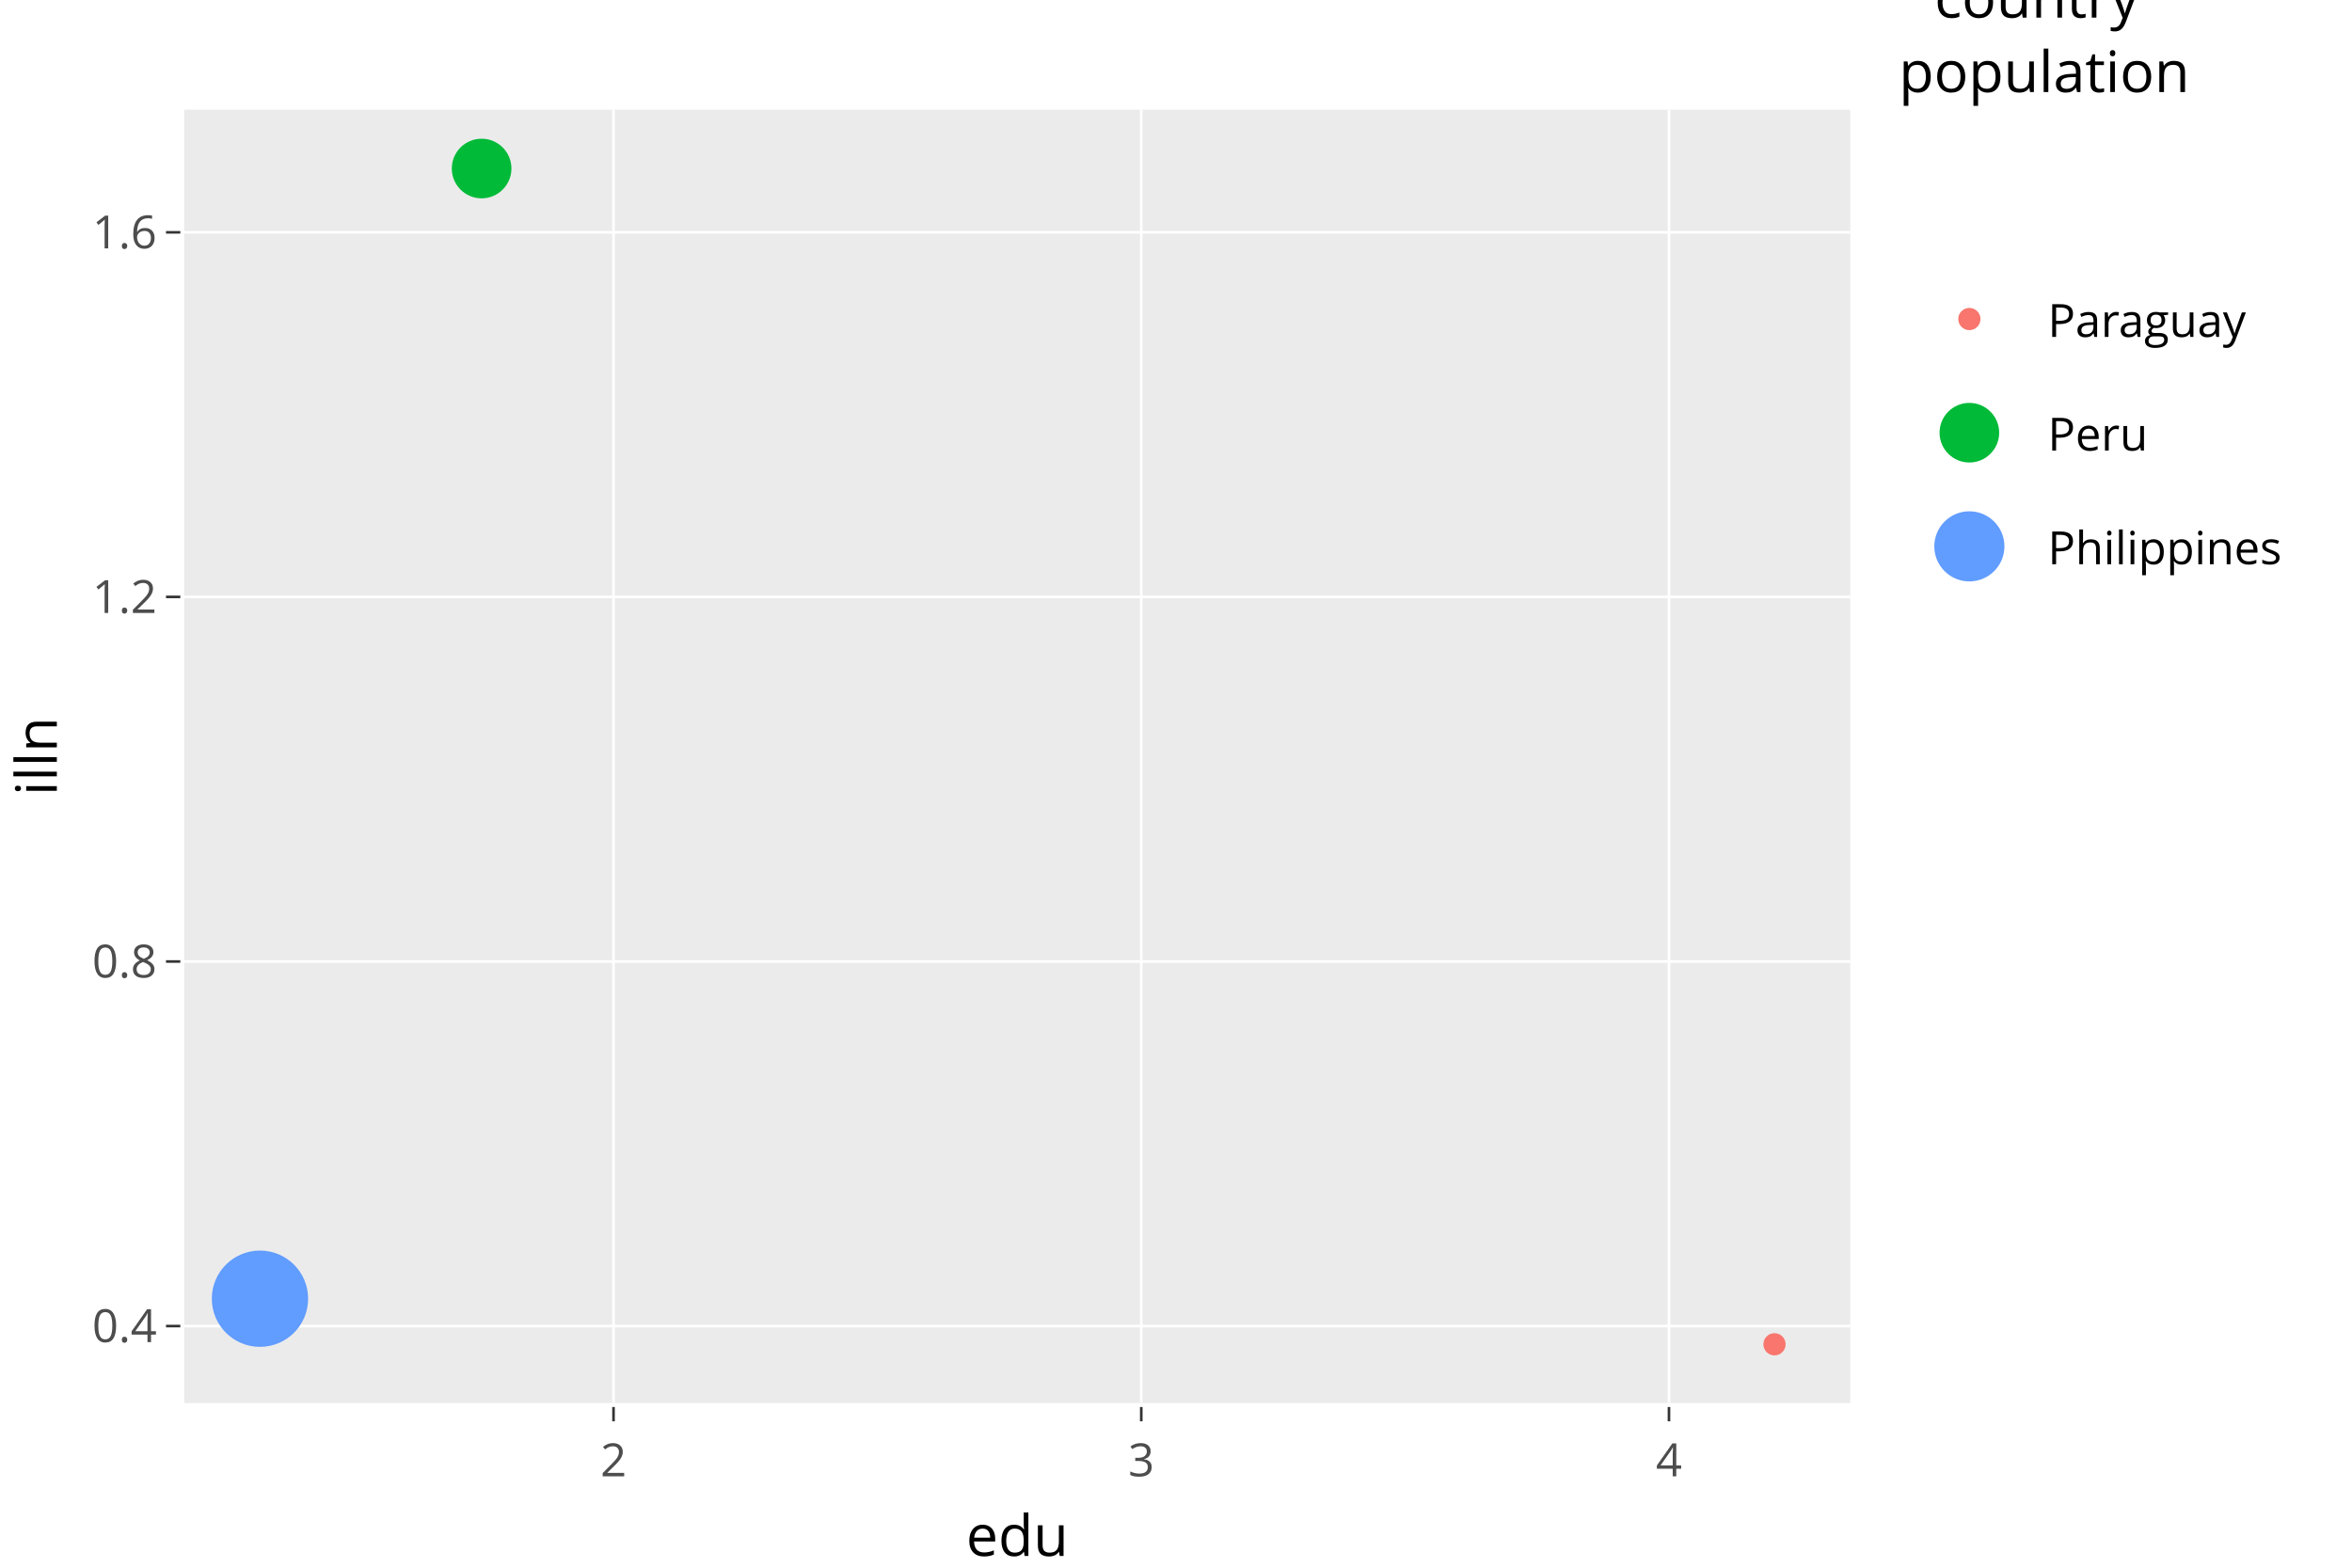
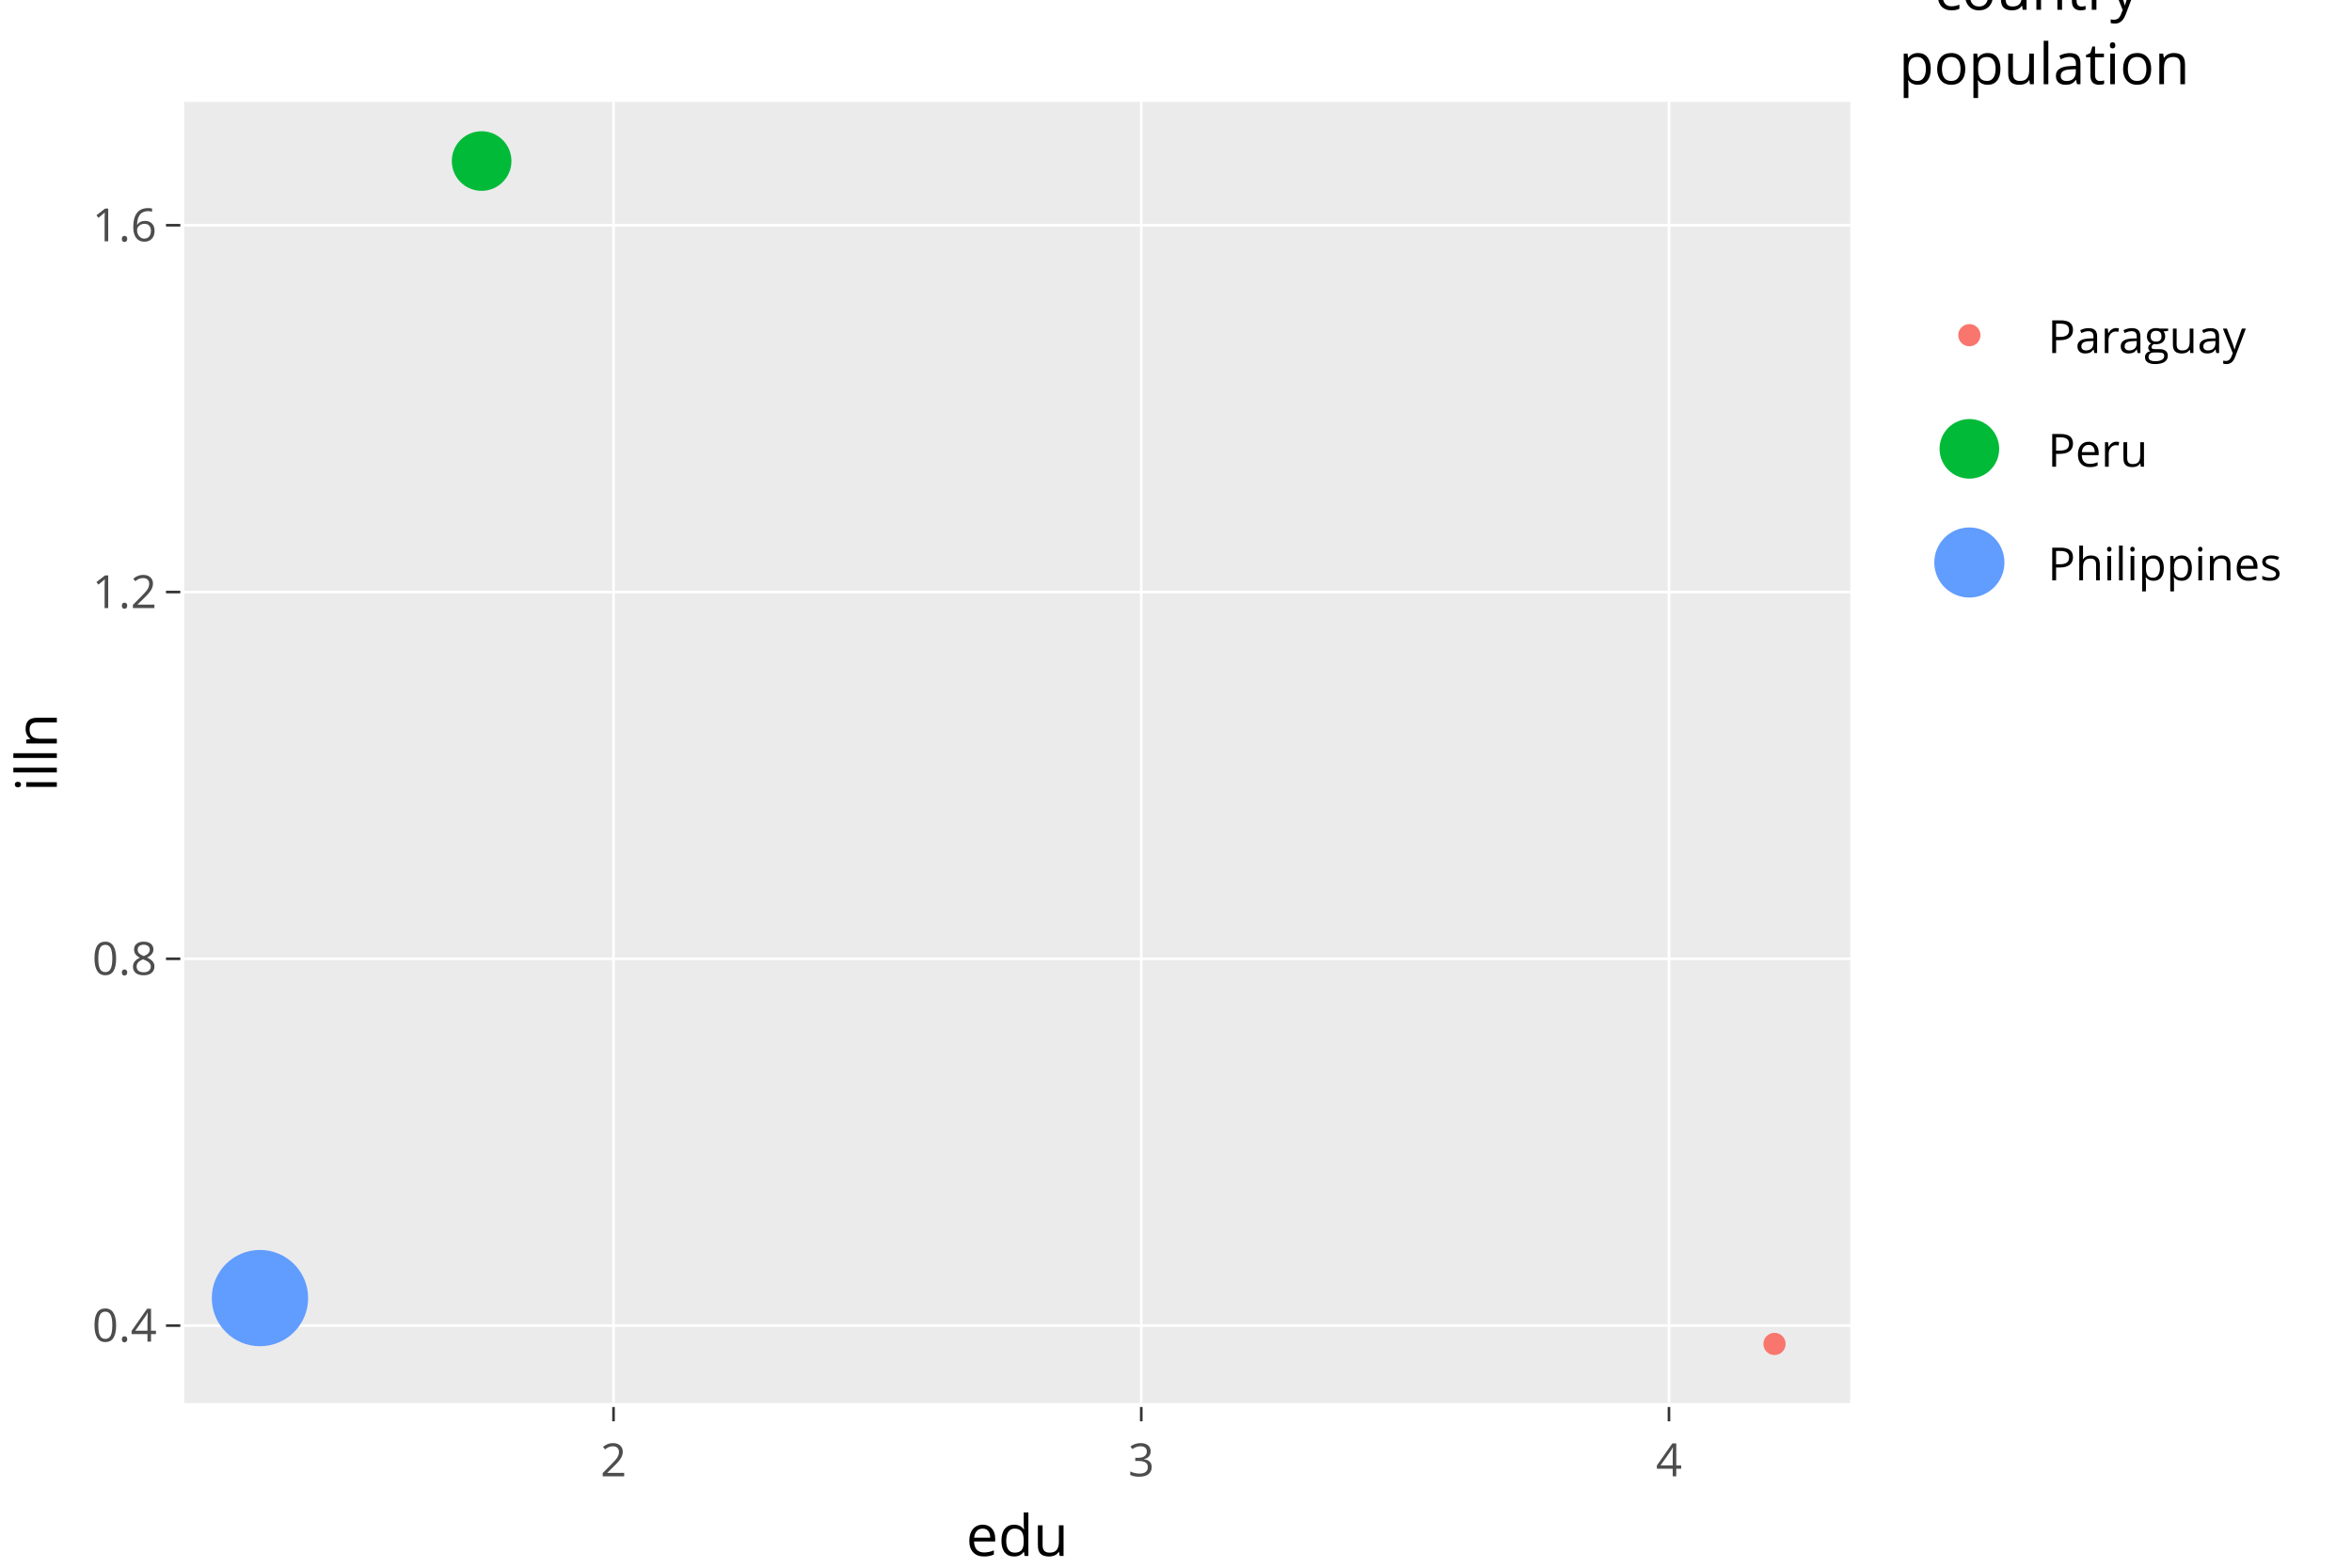
<svg xmlns="http://www.w3.org/2000/svg" class="main-svg" width="600" height="400" viewBox="0 0 600 400">
  <rect x="0" y="0" width="600" height="400" style="fill: rgb(255, 255, 255); fill-opacity: 1;" />
  <defs id="defs-">
    <g class="clips">
      <clipPath id="clipxyplot" class="plotclip">
-         <rect width="425" height="330" />
+         <rect width="425" height="332" />
      </clipPath>
      <clipPath class="axesclip" id="clipx">
        <rect x="47" y="0" width="425" height="400" />
      </clipPath>
      <clipPath class="axesclip" id="clipy">
-         <rect x="0" y="28" width="600" height="330" />
+         <rect x="0" y="26" width="600" height="332" />
      </clipPath>
      <clipPath class="axesclip" id="clipxy">
-         <rect x="47" y="28" width="425" height="330" />
+         <rect x="47" y="26" width="425" height="332" />
      </clipPath>
    </g>
    <g class="gradients" />
  </defs>
  <g class="bglayer">
-     <rect class="bg" x="47" y="28" width="425" height="330" style="fill: rgb(235, 235, 235); fill-opacity: 1; stroke-width: 0;" />
+     <rect class="bg" x="47" y="26" width="425" height="332" style="fill: rgb(235, 235, 235); fill-opacity: 1; stroke-width: 0;" />
  </g>
  <g class="layer-below">
    <g class="imagelayer" />
    <g class="shapelayer" />
  </g>
  <g class="cartesianlayer">
    <g class="subplot xy">
      <g class="layer-subplot">
        <g class="shapelayer" />
        <g class="imagelayer" />
      </g>
      <g class="gridlayer">
        <g class="x">
-           <path class="xgrid crisp" d="M0,28v330" transform="translate(156.51,0)" style="stroke: rgb(255, 255, 255); stroke-opacity: 1; stroke-width: 0.664px;" />
-           <path class="xgrid crisp" d="M0,28v330" transform="translate(291.14,0)" style="stroke: rgb(255, 255, 255); stroke-opacity: 1; stroke-width: 0.664px;" />
-           <path class="xgrid crisp" d="M0,28v330" transform="translate(425.76,0)" style="stroke: rgb(255, 255, 255); stroke-opacity: 1; stroke-width: 0.664px;" />
+           <path class="xgrid crisp" d="M0,26v332" transform="translate(156.51,0)" style="stroke: rgb(255, 255, 255); stroke-opacity: 1; stroke-width: 0.664px;" />
+           <path class="xgrid crisp" d="M0,26v332" transform="translate(291.14,0)" style="stroke: rgb(255, 255, 255); stroke-opacity: 1; stroke-width: 0.664px;" />
+           <path class="xgrid crisp" d="M0,26v332" transform="translate(425.76,0)" style="stroke: rgb(255, 255, 255); stroke-opacity: 1; stroke-width: 0.664px;" />
        </g>
        <g class="y">
-           <path class="ygrid crisp" d="M47,0h425" transform="translate(0,338.35)" style="stroke: rgb(255, 255, 255); stroke-opacity: 1; stroke-width: 0.664px;" />
-           <path class="ygrid crisp" d="M47,0h425" transform="translate(0,245.33)" style="stroke: rgb(255, 255, 255); stroke-opacity: 1; stroke-width: 0.664px;" />
-           <path class="ygrid crisp" d="M47,0h425" transform="translate(0,152.3)" style="stroke: rgb(255, 255, 255); stroke-opacity: 1; stroke-width: 0.664px;" />
-           <path class="ygrid crisp" d="M47,0h425" transform="translate(0,59.28)" style="stroke: rgb(255, 255, 255); stroke-opacity: 1; stroke-width: 0.664px;" />
+           <path class="ygrid crisp" d="M47,0h425" transform="translate(0,338.23)" style="stroke: rgb(255, 255, 255); stroke-opacity: 1; stroke-width: 0.664px;" />
+           <path class="ygrid crisp" d="M47,0h425" transform="translate(0,244.64)" style="stroke: rgb(255, 255, 255); stroke-opacity: 1; stroke-width: 0.664px;" />
+           <path class="ygrid crisp" d="M47,0h425" transform="translate(0,151.06)" style="stroke: rgb(255, 255, 255); stroke-opacity: 1; stroke-width: 0.664px;" />
+           <path class="ygrid crisp" d="M47,0h425" transform="translate(0,57.47)" style="stroke: rgb(255, 255, 255); stroke-opacity: 1; stroke-width: 0.664px;" />
        </g>
      </g>
      <g class="zerolinelayer" />
      <path class="xlines-below" />
      <path class="ylines-below" />
      <g class="overlines-below" />
      <g class="xaxislayer-below" />
      <g class="yaxislayer-below" />
      <g class="overaxes-below" />
-       <g class="plot" transform="translate(47, 28)" clip-path="url(#clipxyplot)">
+       <g class="plot" transform="translate(47, 26)" clip-path="url(#clipxyplot)">
        <g class="scatterlayer mlayer">
          <g class="trace scatter trace-vdiffr-plotly-1" style="stroke-miterlimit: 2; opacity: 1;">
            <g class="points">
-               <path class="point" transform="translate(405.68,315)" d="M1.89,0A1.89,1.89 0 1,1 0,-1.89A1.89,1.89 0 0,1 1.89,0Z" style="opacity: 1; stroke-width: 1.89px; fill: rgb(248, 118, 109); fill-opacity: 1; stroke: rgb(248, 118, 109); stroke-opacity: 1;" />
+               <path class="point" transform="translate(405.68,316.91)" d="M1.89,0A1.89,1.89 0 1,1 0,-1.89A1.89,1.89 0 0,1 1.89,0Z" style="opacity: 1; stroke-width: 1.89px; fill: rgb(248, 118, 109); fill-opacity: 1; stroke: rgb(248, 118, 109); stroke-opacity: 1;" />
            </g>
          </g>
          <g class="trace scatter trace-vdiffr-plotly-2" style="stroke-miterlimit: 2; opacity: 1;">
            <g class="points">
-               <path class="point" transform="translate(75.86,15)" d="M6.66,0A6.66,6.66 0 1,1 0,-6.66A6.66,6.66 0 0,1 6.66,0Z" style="opacity: 1; stroke-width: 1.89px; fill: rgb(0, 186, 56); fill-opacity: 1; stroke: rgb(0, 186, 56); stroke-opacity: 1;" />
+               <path class="point" transform="translate(75.86,15.09)" d="M6.66,0A6.66,6.66 0 1,1 0,-6.66A6.66,6.66 0 0,1 6.66,0Z" style="opacity: 1; stroke-width: 1.89px; fill: rgb(0, 186, 56); fill-opacity: 1; stroke: rgb(0, 186, 56); stroke-opacity: 1;" />
            </g>
          </g>
          <g class="trace scatter trace-vdiffr-plotly-3" style="stroke-miterlimit: 2; opacity: 1;">
            <g class="points">
-               <path class="point" transform="translate(19.32,303.37)" d="M11.34,0A11.34,11.34 0 1,1 0,-11.34A11.34,11.34 0 0,1 11.34,0Z" style="opacity: 1; stroke-width: 1.89px; fill: rgb(97, 156, 255); fill-opacity: 1; stroke: rgb(97, 156, 255); stroke-opacity: 1;" />
+               <path class="point" transform="translate(19.32,305.21)" d="M11.34,0A11.34,11.34 0 1,1 0,-11.34A11.34,11.34 0 0,1 11.34,0Z" style="opacity: 1; stroke-width: 1.89px; fill: rgb(97, 156, 255); fill-opacity: 1; stroke: rgb(97, 156, 255); stroke-opacity: 1;" />
            </g>
          </g>
        </g>
      </g>
      <g class="overplot" />
      <path class="xlines-above crisp" d="" style="fill: none; stroke-width: 1px; stroke: rgb(0, 0, 0); stroke-opacity: 0;" />
      <path class="ylines-above crisp" d="" style="fill: none; stroke-width: 1px; stroke: rgb(0, 0, 0); stroke-opacity: 0;" />
      <g class="overlines-above" />
      <g class="xaxislayer-above">
        <path class="xtick ticks crisp" d="M0,359v3.653" transform="translate(156.51,0)" style="stroke: rgb(51, 51, 51); stroke-opacity: 1; stroke-width: 0.664px;" />
        <path class="xtick ticks crisp" d="M0,359v3.653" transform="translate(291.14,0)" style="stroke: rgb(51, 51, 51); stroke-opacity: 1; stroke-width: 0.664px;" />
        <path class="xtick ticks crisp" d="M0,359v3.653" transform="translate(425.76,0)" style="stroke: rgb(51, 51, 51); stroke-opacity: 1; stroke-width: 0.664px;" />
        <g class="xtick">
          <text text-anchor="middle" x="0" y="376.68" transform="translate(156.51,0)" style="font-family: 'Open Sans', verdana, arial, sans-serif; font-size: 11.69px; fill: rgb(77, 77, 77); fill-opacity: 1; white-space: pre;">2</text>
        </g>
        <g class="xtick">
          <text text-anchor="middle" x="0" y="376.68" transform="translate(291.14,0)" style="font-family: 'Open Sans', verdana, arial, sans-serif; font-size: 11.69px; fill: rgb(77, 77, 77); fill-opacity: 1; white-space: pre;">3</text>
        </g>
        <g class="xtick">
          <text text-anchor="middle" x="0" y="376.68" transform="translate(425.76,0)" style="font-family: 'Open Sans', verdana, arial, sans-serif; font-size: 11.69px; fill: rgb(77, 77, 77); fill-opacity: 1; white-space: pre;">4</text>
        </g>
      </g>
      <g class="yaxislayer-above">
-         <path class="ytick ticks crisp" d="M46,0h-3.653" transform="translate(0,338.35)" style="stroke: rgb(51, 51, 51); stroke-opacity: 1; stroke-width: 0.664px;" />
-         <path class="ytick ticks crisp" d="M46,0h-3.653" transform="translate(0,245.33)" style="stroke: rgb(51, 51, 51); stroke-opacity: 1; stroke-width: 0.664px;" />
-         <path class="ytick ticks crisp" d="M46,0h-3.653" transform="translate(0,152.3)" style="stroke: rgb(51, 51, 51); stroke-opacity: 1; stroke-width: 0.664px;" />
-         <path class="ytick ticks crisp" d="M46,0h-3.653" transform="translate(0,59.28)" style="stroke: rgb(51, 51, 51); stroke-opacity: 1; stroke-width: 0.664px;" />
+         <path class="ytick ticks crisp" d="M46,0h-3.653" transform="translate(0,338.23)" style="stroke: rgb(51, 51, 51); stroke-opacity: 1; stroke-width: 0.664px;" />
+         <path class="ytick ticks crisp" d="M46,0h-3.653" transform="translate(0,244.64)" style="stroke: rgb(51, 51, 51); stroke-opacity: 1; stroke-width: 0.664px;" />
+         <path class="ytick ticks crisp" d="M46,0h-3.653" transform="translate(0,151.06)" style="stroke: rgb(51, 51, 51); stroke-opacity: 1; stroke-width: 0.664px;" />
+         <path class="ytick ticks crisp" d="M46,0h-3.653" transform="translate(0,57.47)" style="stroke: rgb(51, 51, 51); stroke-opacity: 1; stroke-width: 0.664px;" />
        <g class="ytick">
-           <text text-anchor="end" x="40.009" y="4.091" transform="translate(0,338.35)" style="font-family: 'Open Sans', verdana, arial, sans-serif; font-size: 11.69px; fill: rgb(77, 77, 77); fill-opacity: 1; white-space: pre;">0.4</text>
+           <text text-anchor="end" x="40.009" y="4.091" transform="translate(0,338.23)" style="font-family: 'Open Sans', verdana, arial, sans-serif; font-size: 11.69px; fill: rgb(77, 77, 77); fill-opacity: 1; white-space: pre;">0.4</text>
        </g>
        <g class="ytick">
-           <text text-anchor="end" x="40.009" y="4.091" transform="translate(0,245.33)" style="font-family: 'Open Sans', verdana, arial, sans-serif; font-size: 11.69px; fill: rgb(77, 77, 77); fill-opacity: 1; white-space: pre;">0.8</text>
+           <text text-anchor="end" x="40.009" y="4.091" transform="translate(0,244.64)" style="font-family: 'Open Sans', verdana, arial, sans-serif; font-size: 11.69px; fill: rgb(77, 77, 77); fill-opacity: 1; white-space: pre;">0.8</text>
        </g>
        <g class="ytick">
-           <text text-anchor="end" x="40.009" y="4.091" transform="translate(0,152.3)" style="font-family: 'Open Sans', verdana, arial, sans-serif; font-size: 11.69px; fill: rgb(77, 77, 77); fill-opacity: 1; white-space: pre;">1.2</text>
+           <text text-anchor="end" x="40.009" y="4.091" transform="translate(0,151.06)" style="font-family: 'Open Sans', verdana, arial, sans-serif; font-size: 11.69px; fill: rgb(77, 77, 77); fill-opacity: 1; white-space: pre;">1.2</text>
        </g>
        <g class="ytick">
-           <text text-anchor="end" x="40.009" y="4.091" transform="translate(0,59.28)" style="font-family: 'Open Sans', verdana, arial, sans-serif; font-size: 11.69px; fill: rgb(77, 77, 77); fill-opacity: 1; white-space: pre;">1.6</text>
+           <text text-anchor="end" x="40.009" y="4.091" transform="translate(0,57.47)" style="font-family: 'Open Sans', verdana, arial, sans-serif; font-size: 11.69px; fill: rgb(77, 77, 77); fill-opacity: 1; white-space: pre;">1.6</text>
        </g>
      </g>
      <g class="overaxes-above" />
    </g>
  </g>
  <g class="polarlayer" />
  <g class="ternarylayer" />
  <g class="geolayer" />
  <g class="pielayer" />
  <g class="glimages" />
  <defs id="topdefs-">
    <g class="clips" />
    <clipPath id="legend">
      <rect width="108.22" height="87.22" x="1.89" y="1.89" />
    </clipPath>
  </defs>
  <g class="layer-above">
    <g class="imagelayer" />
    <g class="shapelayer">
-       <path data-index="0" fill-rule="evenodd" d="M47,358H472V28H47Z" style="opacity: 1; stroke: rgb(0, 0, 0); stroke-opacity: 0; fill: rgb(0, 0, 0); fill-opacity: 0; stroke-width: 0px;" />
+       <path data-index="0" fill-rule="evenodd" d="M47,358H472V26H47Z" style="opacity: 1; stroke: rgb(0, 0, 0); stroke-opacity: 0; fill: rgb(0, 0, 0); fill-opacity: 0; stroke-width: 0px;" />
    </g>
  </g>
  <g class="infolayer">
-     <g class="legend" pointer-events="all" transform="translate(480.5, 65.01354)">
-       <rect class="bg" shape-rendering="crispEdges" width="110.11" height="89.11" x="0.945" y="0.945" style="stroke: rgb(0, 0, 0); stroke-opacity: 0; fill: rgb(255, 255, 255); fill-opacity: 1; stroke-width: 1.89px;" />
+     <g class="legend" pointer-events="all" transform="translate(480.5, 69.13386)">
+       <rect class="bg" shape-rendering="crispEdges" style="stroke: rgb(0, 0, 0); stroke-opacity: 0; fill: rgb(255, 255, 255); fill-opacity: 1; stroke-width: 1.89px;" width="110.11" height="89.11" x="0.945" y="0.945" />
      <g class="scrollbox" transform="translate(0, 0)" clip-path="url(#legend)">
        <g class="groups" transform="translate(0, 0)">
          <g class="traces" transform="translate(1.889764, 16.38976)" style="opacity: 1;">
            <g class="layers" style="opacity: 1;">
              <g class="legendfill" />
              <g class="legendlines" />
              <g class="legendsymbols">
                <g class="legendpoints">
                  <path class="scatterpts" transform="translate(20,0)" d="M1.89,0A1.89,1.89 0 1,1 0,-1.89A1.89,1.89 0 0,1 1.89,0Z" style="opacity: 1; stroke-width: 1.89px; fill: rgb(248, 118, 109); fill-opacity: 1; stroke: rgb(248, 118, 109); stroke-opacity: 1;" />
                </g>
              </g>
            </g>
            <text class="legendtext user-select-none" text-anchor="start" x="40" y="4.559" style="font-family: 'Open Sans', verdana, arial, sans-serif; font-size: 11.69px; fill: rgb(0, 0, 0); fill-opacity: 1; white-space: pre;">Paraguay</text>
-             <rect class="legendtoggle" pointer-events="all" x="0" y="-9.5" width="152" height="19" style="cursor: pointer; fill: rgb(0, 0, 0); fill-opacity: 0;" />
+             <rect class="legendtoggle" pointer-events="all" style="cursor: pointer; fill: rgb(0, 0, 0); fill-opacity: 0;" x="0" y="-9.5" width="152" height="19" />
          </g>
        </g>
        <g class="groups" transform="translate(0, 10)">
          <g class="traces" transform="translate(1.889764, 35.38976)" style="opacity: 1;">
            <g class="layers" style="opacity: 1;">
              <g class="legendfill" />
              <g class="legendlines" />
              <g class="legendsymbols">
                <g class="legendpoints">
                  <path class="scatterpts" transform="translate(20,0)" d="M6.66,0A6.66,6.66 0 1,1 0,-6.66A6.66,6.66 0 0,1 6.66,0Z" style="opacity: 1; stroke-width: 1.89px; fill: rgb(0, 186, 56); fill-opacity: 1; stroke: rgb(0, 186, 56); stroke-opacity: 1;" />
                </g>
              </g>
            </g>
            <text class="legendtext user-select-none" text-anchor="start" x="40" y="4.559" style="font-family: 'Open Sans', verdana, arial, sans-serif; font-size: 11.69px; fill: rgb(0, 0, 0); fill-opacity: 1; white-space: pre;">Peru</text>
-             <rect class="legendtoggle" pointer-events="all" x="0" y="-9.5" width="152" height="19" style="cursor: pointer; fill: rgb(0, 0, 0); fill-opacity: 0;" />
+             <rect class="legendtoggle" pointer-events="all" style="cursor: pointer; fill: rgb(0, 0, 0); fill-opacity: 0;" x="0" y="-9.5" width="152" height="19" />
          </g>
        </g>
        <g class="groups" transform="translate(0, 20)">
          <g class="traces" transform="translate(1.889764, 54.38976)" style="opacity: 1;">
            <g class="layers" style="opacity: 1;">
              <g class="legendfill" />
              <g class="legendlines" />
              <g class="legendsymbols">
                <g class="legendpoints">
                  <path class="scatterpts" transform="translate(20,0)" d="M8,0A8,8 0 1,1 0,-8A8,8 0 0,1 8,0Z" style="opacity: 1; stroke-width: 1.89px; fill: rgb(97, 156, 255); fill-opacity: 1; stroke: rgb(97, 156, 255); stroke-opacity: 1;" />
                </g>
              </g>
            </g>
            <text class="legendtext user-select-none" text-anchor="start" x="40" y="4.559" style="font-family: 'Open Sans', verdana, arial, sans-serif; font-size: 11.69px; fill: rgb(0, 0, 0); fill-opacity: 1; white-space: pre;">Philippines</text>
            <rect class="legendtoggle" pointer-events="all" x="0" y="-9.5" width="152" height="19" style="cursor: pointer; fill: rgb(0, 0, 0); fill-opacity: 0;" />
          </g>
        </g>
      </g>
-       <rect class="scrollbar" rx="20" ry="3" width="0" height="0" x="0" y="0" style="fill: rgb(128, 139, 164); fill-opacity: 1;" />
+       <rect class="scrollbar" rx="20" ry="3" width="0" height="0" style="fill: rgb(128, 139, 164); fill-opacity: 1;" x="0" y="0" />
    </g>
    <g class="g-gtitle" />
    <g class="g-xtitle" transform="translate(0,-14.83562)">
      <text class="xtitle" x="259.5" y="411.836" text-anchor="middle" style="font-family: 'Open Sans', verdana, arial, sans-serif; font-size: 14.61px; fill: rgb(0, 0, 0); opacity: 1; font-weight: normal; white-space: pre;">edu</text>
    </g>
    <g class="g-ytitle" transform="translate(6.723633,0)">
-       <text class="ytitle" transform="rotate(-90,7.776256,193)" x="7.776" y="193" text-anchor="middle" style="font-family: 'Open Sans', verdana, arial, sans-serif; font-size: 14.61px; fill: rgb(0, 0, 0); opacity: 1; font-weight: normal; white-space: pre;">illn</text>
+       <text class="ytitle" transform="rotate(-90,7.776256,192)" x="7.776" y="192" text-anchor="middle" style="font-family: 'Open Sans', verdana, arial, sans-serif; font-size: 14.61px; fill: rgb(0, 0, 0); opacity: 1; font-weight: normal; white-space: pre;">illn</text>
    </g>
    <g class="annotation" data-index="0" style="opacity: 1;">
-       <g class="annotation-text-g" transform="rotate(0,521,8)">
-         <g class="cursor-pointer" transform="translate(481, -12)">
+       <g class="annotation-text-g" transform="rotate(0,521,6)">
+         <g class="cursor-pointer" transform="translate(481, -14)">
          <rect class="bg" x="0.5" y="0.5" width="80" height="39" style="stroke-width: 1px; stroke: rgb(0, 0, 0); stroke-opacity: 0; fill: rgb(0, 0, 0); fill-opacity: 0;" />
          <text class="annotation-text" text-anchor="middle" x="40.484" y="16.5" style="font-family: 'Open Sans', verdana, arial, sans-serif; font-size: 14.612px; fill: rgb(0, 0, 0); fill-opacity: 1; white-space: pre;">
            <tspan class="line" dy="0em" x="40.484" y="16.5">country</tspan>
            <tspan class="line" dy="1.3em" x="40.484" y="16.5">population</tspan>
          </text>
        </g>
      </g>
    </g>
  </g>
</svg>
